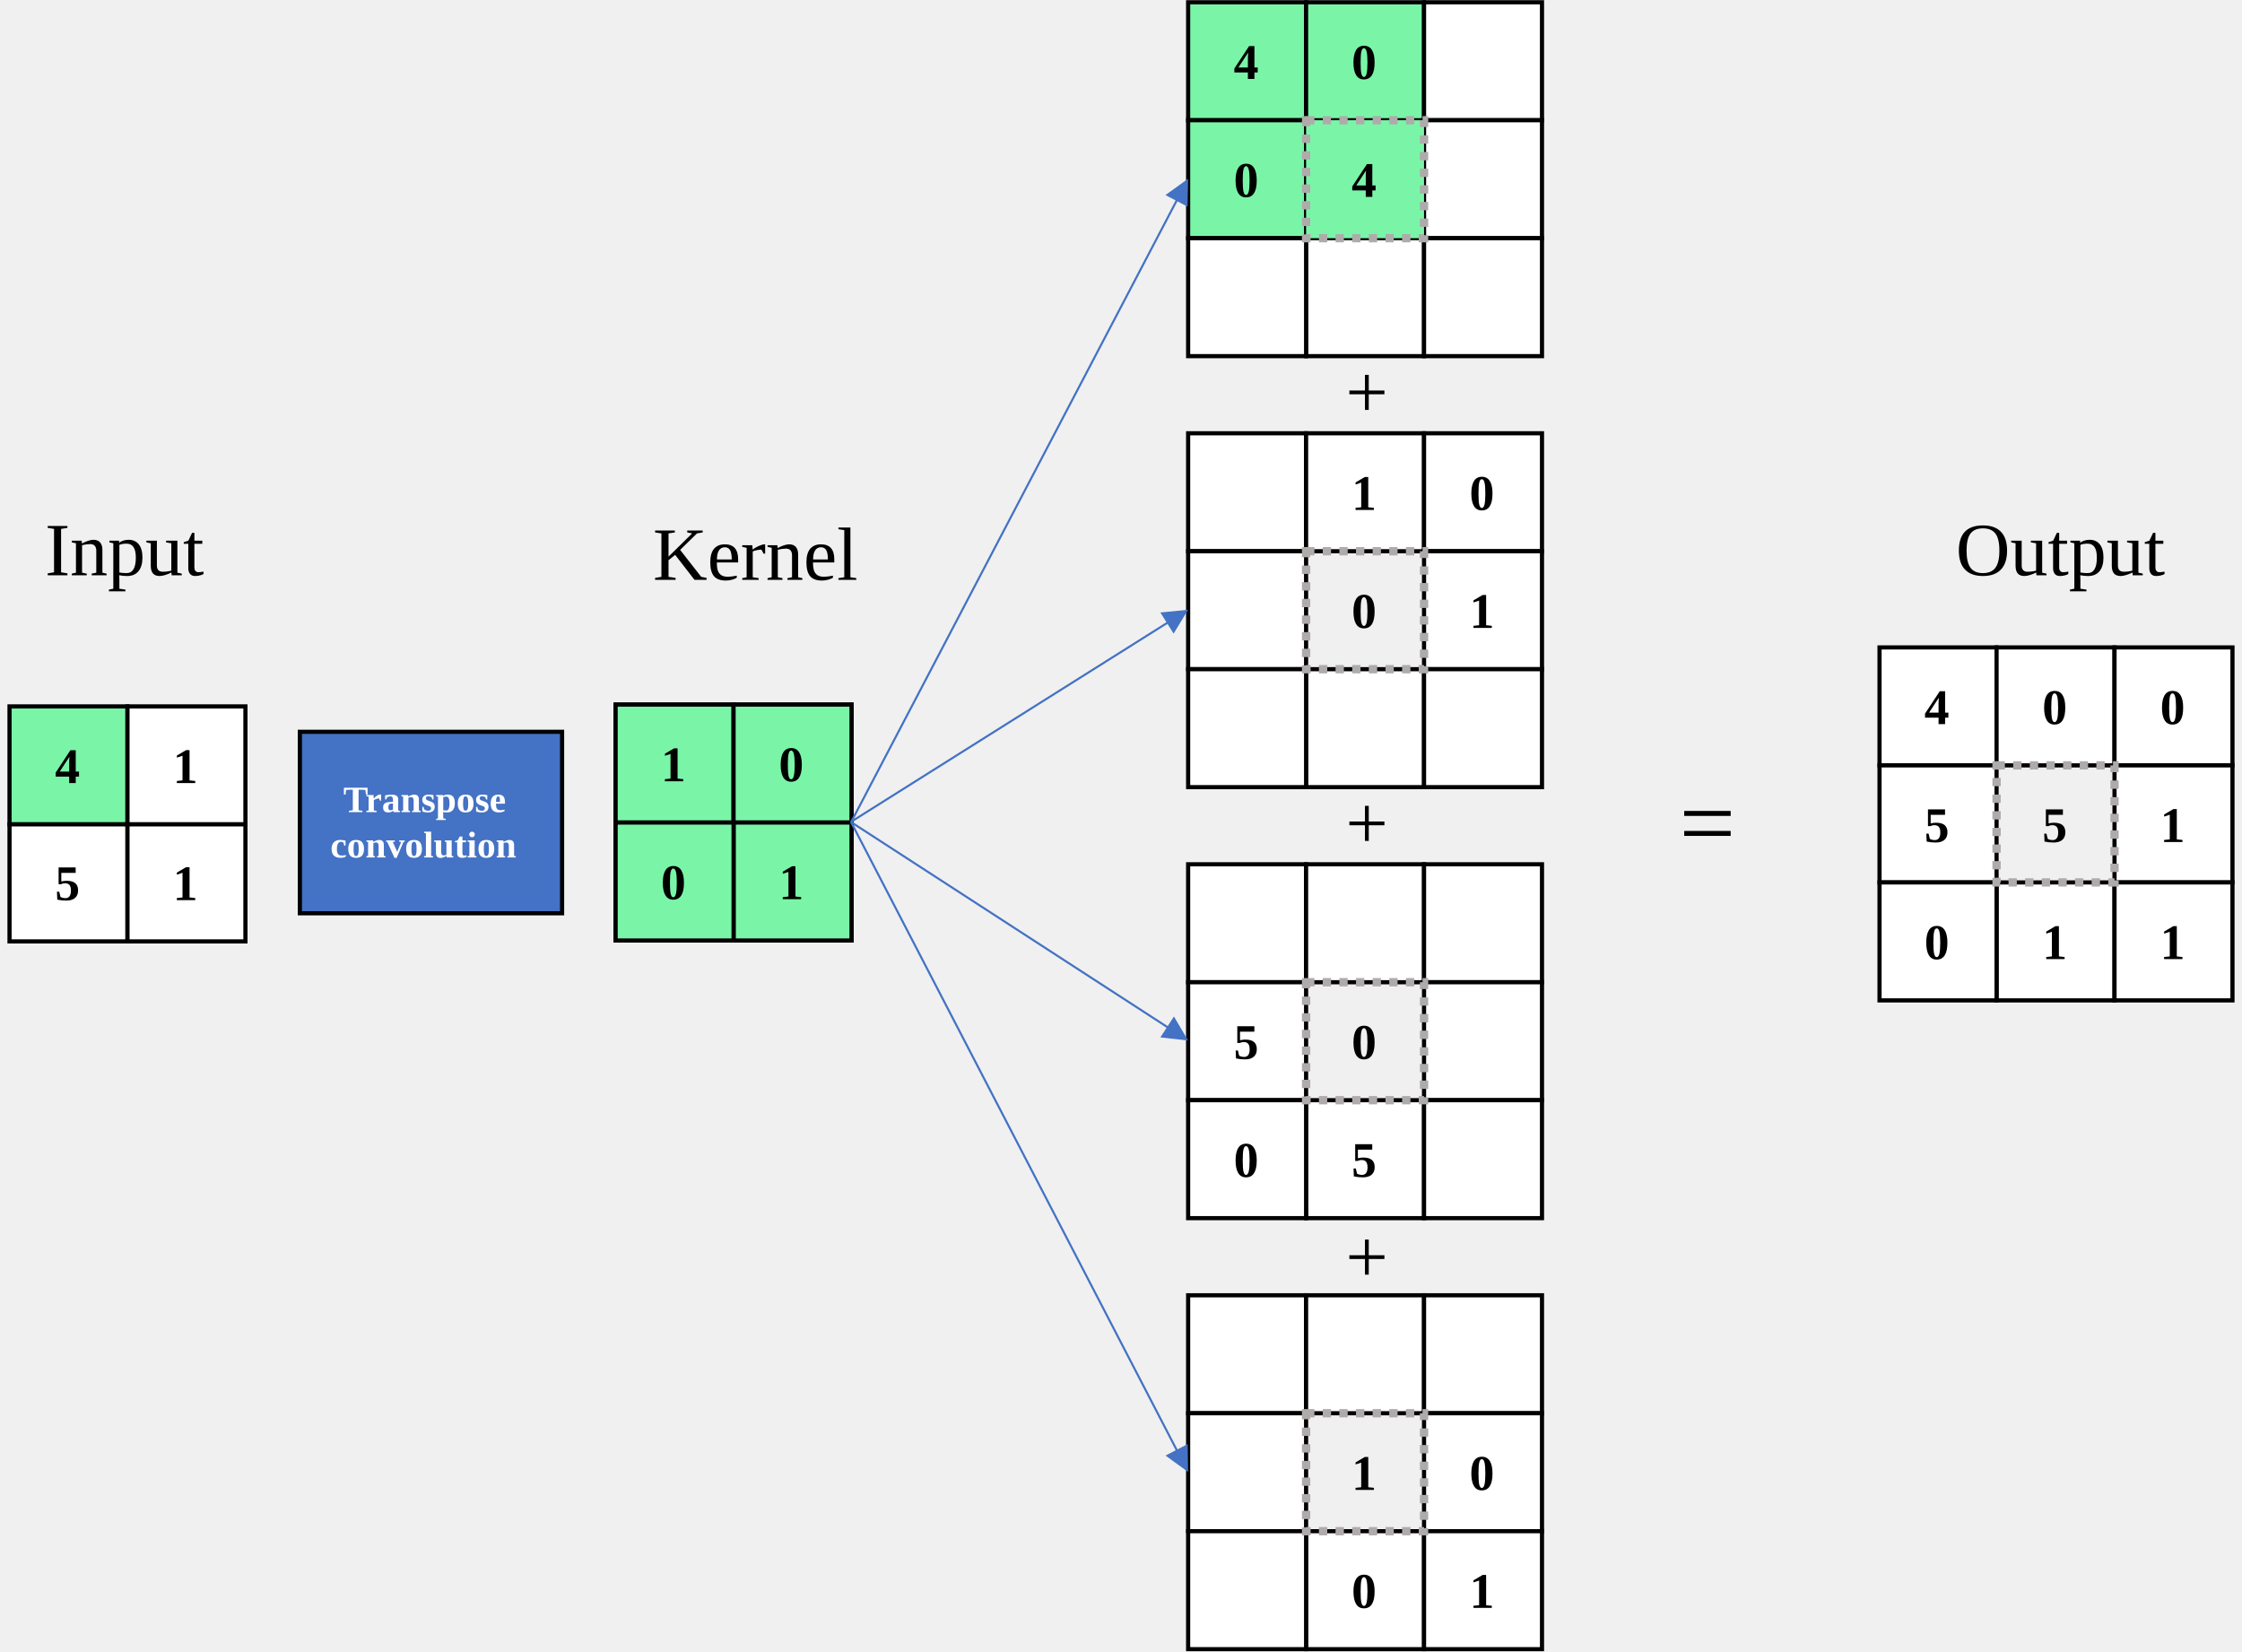
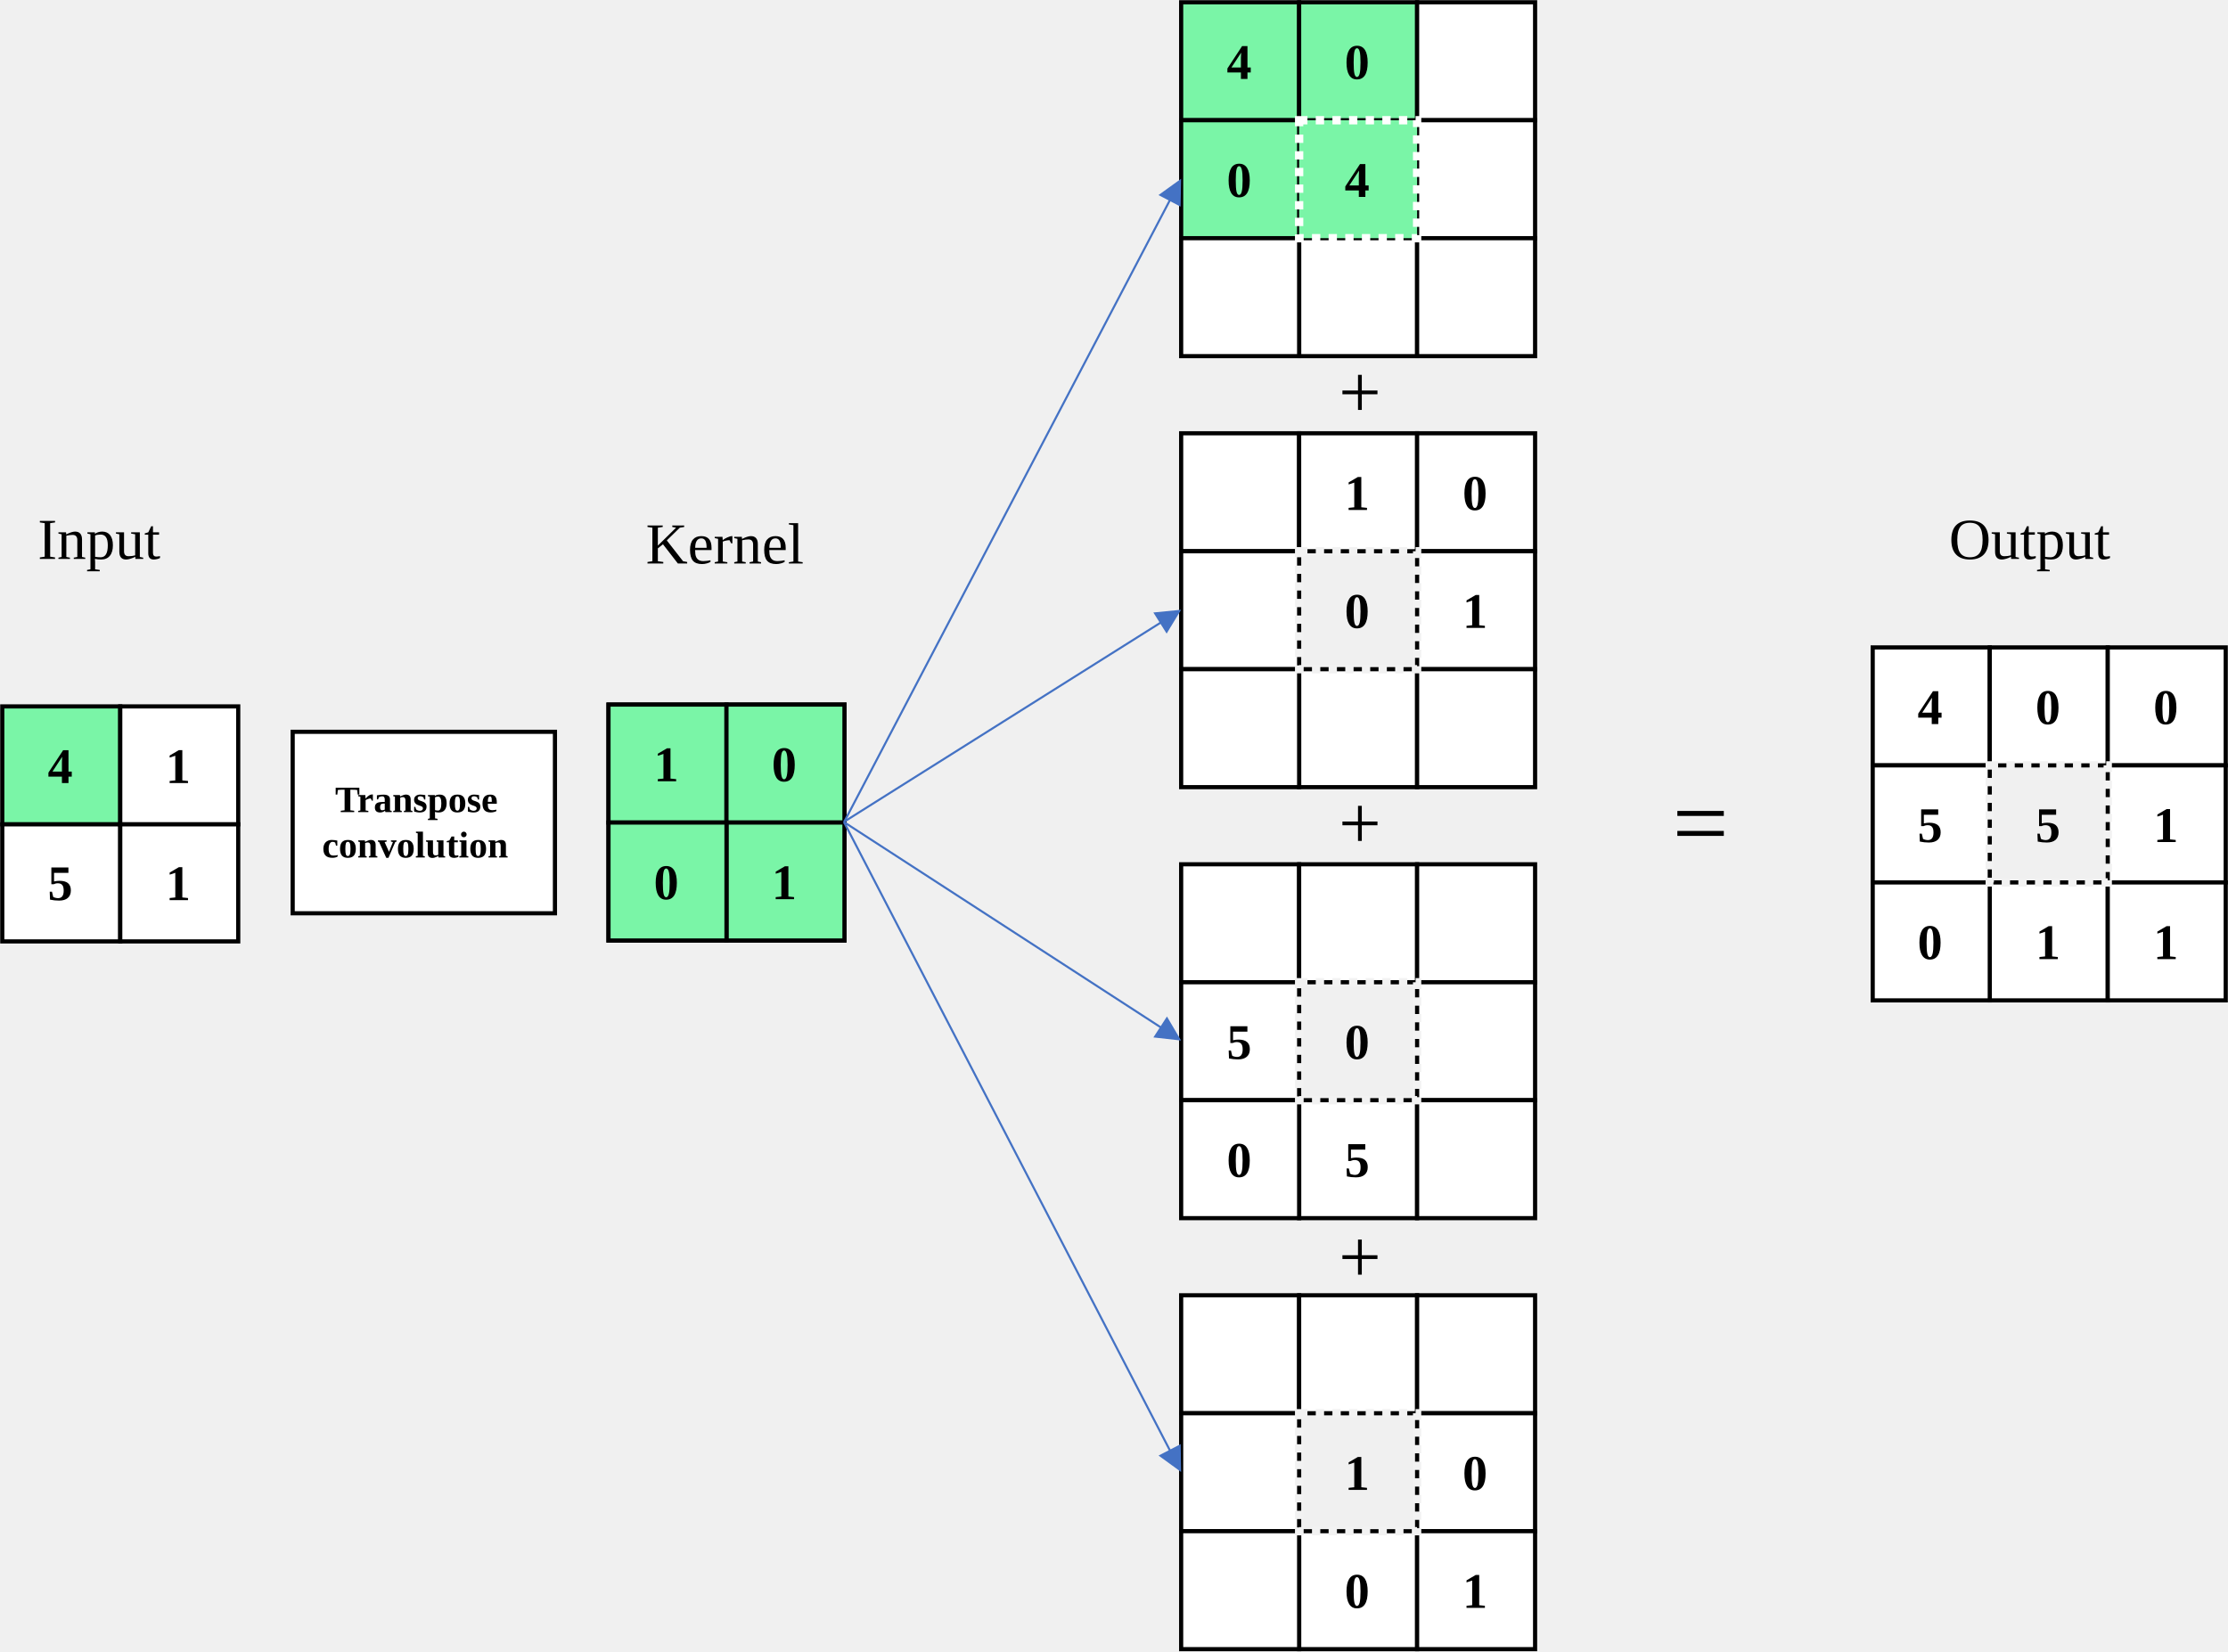
- <svg xmlns="http://www.w3.org/2000/svg" width="2471" height="1820" overflow="hidden">
+ <svg xmlns="http://www.w3.org/2000/svg" width="2455" height="1820" overflow="hidden">
  <defs>
    <clipPath id="clip0">
-       <rect x="564" y="137" width="2471" height="1820" />
+       <rect x="572" y="137" width="2455" height="1820" />
    </clipPath>
  </defs>
-   <g clip-path="url(#clip0)" transform="translate(-564 -137)">
+   <g clip-path="url(#clip0)" transform="translate(-572 -137)">
    <rect x="1242.5" y="913.5" width="260" height="260" stroke="#000000" stroke-width="4.583" stroke-miterlimit="8" fill="#7AF5A7" />
    <text font-family="LM Roman 10,LM Roman 10_MSFontService,sans-serif" font-weight="700" font-size="55" transform="matrix(1 0 0 1 1357.36 1063)">1</text>
    <rect x="619.5" y="1093.5" width="39" height="41" stroke="#000000" stroke-width="4.583" stroke-miterlimit="8" fill="#7AF5A7" />
    <rect x="617.5" y="955.5" width="45" height="49" stroke="#FFFFFF" stroke-width="4.583" stroke-miterlimit="8" fill="#7AF5A7" />
    <rect x="574.5" y="915.5" width="130" height="130" stroke="#000000" stroke-width="4.583" stroke-miterlimit="8" fill="#7AF5A7" />
-     <text font-family="LM Roman 10,LM Roman 10_MSFontService,sans-serif" font-weight="700" font-size="55" transform="translate(624.591 1000)">4</text>
+     <text font-family="LM Roman 10,LM Roman 10_MSFontService,sans-serif" font-weight="700" font-size="55" transform="matrix(1 0 0 1 624.591 1000)">4</text>
    <rect x="574.5" y="1045.5" width="130" height="129" stroke="#000000" stroke-width="4.583" stroke-miterlimit="8" fill="#FFFFFF" />
-     <text font-family="LM Roman 10,LM Roman 10_MSFontService,sans-serif" font-weight="700" font-size="55" transform="translate(624.591 1129)">5</text>
+     <text font-family="LM Roman 10,LM Roman 10_MSFontService,sans-serif" font-weight="700" font-size="55" transform="matrix(1 0 0 1 624.591 1129)">5</text>
    <rect x="704.5" y="915.5" width="130" height="130" stroke="#000000" stroke-width="4.583" stroke-miterlimit="8" fill="#FFFFFF" />
    <text font-family="LM Roman 10,LM Roman 10_MSFontService,sans-serif" font-weight="700" font-size="55" transform="matrix(1 0 0 1 754.512 1000)">1</text>
    <rect x="704.5" y="1045.5" width="130" height="129" stroke="#000000" stroke-width="4.583" stroke-miterlimit="8" fill="#FFFFFF" />
-     <text font-family="LM Roman 10,LM Roman 10_MSFontService,sans-serif" font-weight="700" font-size="55" transform="translate(754.512 1129)">1</text>
+     <text font-family="LM Roman 10,LM Roman 10_MSFontService,sans-serif" font-weight="700" font-size="55" transform="matrix(1 0 0 1 754.512 1129)">1</text>
    <rect x="1242.5" y="913.5" width="130" height="130" stroke="#000000" stroke-width="4.583" stroke-miterlimit="8" fill="#7AF5A7" />
    <text font-family="LM Roman 10,LM Roman 10_MSFontService,sans-serif" font-weight="700" font-size="55" transform="matrix(1 0 0 1 1292.4 998)">1</text>
    <rect x="1372.5" y="913.5" width="130" height="130" stroke="#000000" stroke-width="4.583" stroke-miterlimit="8" fill="#7AF5A7" />
-     <text font-family="LM Roman 10,LM Roman 10_MSFontService,sans-serif" font-weight="700" font-size="55" transform="translate(1422.32 998)">0</text>
+     <text font-family="LM Roman 10,LM Roman 10_MSFontService,sans-serif" font-weight="700" font-size="55" transform="matrix(1 0 0 1 1422.32 998)">0</text>
    <rect x="1372.5" y="1043.5" width="130" height="130" stroke="#000000" stroke-width="4.583" stroke-miterlimit="8" fill="#7AF5A7" />
    <text font-family="LM Roman 10,LM Roman 10_MSFontService,sans-serif" font-weight="700" font-size="55" transform="matrix(1 0 0 1 1422.32 1128)">1</text>
    <rect x="1242.5" y="1043.5" width="130" height="130" stroke="#000000" stroke-width="4.583" stroke-miterlimit="8" fill="#7AF5A7" />
    <text font-family="LM Roman 10,LM Roman 10_MSFontService,sans-serif" font-weight="700" font-size="55" transform="matrix(1 0 0 1 1292.4 1128)">0</text>
    <rect x="1918.5" y="318.5" width="39" height="40" stroke="#000000" stroke-width="4.583" stroke-miterlimit="8" fill="#7AF5A7" />
    <rect x="1916.5" y="180.5" width="45" height="48" stroke="#FFFFFF" stroke-width="4.583" stroke-miterlimit="8" fill="#7AF5A7" />
    <rect x="1915.5" y="440.5" width="45" height="48" stroke="#FFFFFF" stroke-width="4.583" stroke-miterlimit="8" fill="#FFFFFF" />
    <rect x="2175.5" y="440.5" width="45" height="48" stroke="#FFFFFF" stroke-width="4.583" stroke-miterlimit="8" fill="#FFFFFF" />
    <rect x="2175.5" y="310.5" width="45" height="48" stroke="#FFFFFF" stroke-width="4.583" stroke-miterlimit="8" fill="#FFFFFF" />
    <rect x="1873.5" y="139.5" width="130" height="130" stroke="#000000" stroke-width="4.583" stroke-miterlimit="8" fill="#7AF5A7" />
-     <text font-family="LM Roman 10,LM Roman 10_MSFontService,sans-serif" font-weight="700" font-size="55" transform="translate(1923.69 224)">4</text>
+     <text font-family="LM Roman 10,LM Roman 10_MSFontService,sans-serif" font-weight="700" font-size="55" transform="matrix(1 0 0 1 1923.69 224)">4</text>
    <rect x="1873.5" y="269.5" width="130" height="130" stroke="#000000" stroke-width="4.583" stroke-miterlimit="8" fill="#7AF5A7" />
-     <text font-family="LM Roman 10,LM Roman 10_MSFontService,sans-serif" font-weight="700" font-size="55" transform="translate(1923.69 354)">0</text>
+     <text font-family="LM Roman 10,LM Roman 10_MSFontService,sans-serif" font-weight="700" font-size="55" transform="matrix(1 0 0 1 1923.69 354)">0</text>
    <rect x="2003.5" y="139.5" width="130" height="130" stroke="#000000" stroke-width="4.583" stroke-miterlimit="8" fill="#7AF5A7" />
    <text font-family="LM Roman 10,LM Roman 10_MSFontService,sans-serif" font-weight="700" font-size="55" transform="matrix(1 0 0 1 2053.61 224)">0</text>
    <rect x="2133.5" y="139.5" width="130" height="130" stroke="#000000" stroke-width="4.583" stroke-miterlimit="8" fill="#FFFFFF" />
    <rect x="2133.5" y="269.5" width="130" height="130" stroke="#000000" stroke-width="4.583" stroke-miterlimit="8" fill="#FFFFFF" />
    <rect x="2003.5" y="399.5" width="130" height="130" stroke="#000000" stroke-width="4.583" stroke-miterlimit="8" fill="#FFFFFF" />
    <rect x="2133.5" y="399.5" width="130" height="130" stroke="#000000" stroke-width="4.583" stroke-miterlimit="8" fill="#FFFFFF" />
    <rect x="1873.5" y="399.5" width="130" height="130" stroke="#000000" stroke-width="4.583" stroke-miterlimit="8" fill="#FFFFFF" />
    <rect x="2679.5" y="1028.5" width="39" height="41" stroke="#000000" stroke-width="4.583" stroke-miterlimit="8" fill="#FFFFFF" />
    <rect x="2678.5" y="891.5" width="45" height="48" stroke="#FFFFFF" stroke-width="4.583" stroke-miterlimit="8" fill="#FFFFFF" />
    <rect x="2676.5" y="1150.5" width="45" height="49" stroke="#FFFFFF" stroke-width="4.583" stroke-miterlimit="8" fill="#FFFFFF" />
    <rect x="2936.5" y="1150.5" width="45" height="49" stroke="#FFFFFF" stroke-width="4.583" stroke-miterlimit="8" fill="#FFFFFF" />
    <rect x="2936.5" y="1020.5" width="45" height="49" stroke="#FFFFFF" stroke-width="4.583" stroke-miterlimit="8" fill="#FFFFFF" />
    <rect x="2635.5" y="850.5" width="129" height="130" stroke="#000000" stroke-width="4.583" stroke-miterlimit="8" fill="#FFFFFF" />
-     <text font-family="LM Roman 10,LM Roman 10_MSFontService,sans-serif" font-weight="700" font-size="55" transform="translate(2684.9 935)">4</text>
+     <text font-family="LM Roman 10,LM Roman 10_MSFontService,sans-serif" font-weight="700" font-size="55" transform="matrix(1 0 0 1 2684.9 935)">4</text>
    <rect x="2635.5" y="980.5" width="129" height="129" stroke="#000000" stroke-width="4.583" stroke-miterlimit="8" fill="#FFFFFF" />
    <text font-family="LM Roman 10,LM Roman 10_MSFontService,sans-serif" font-weight="700" font-size="55" transform="matrix(1 0 0 1 2684.9 1065)">5</text>
    <rect x="2764.5" y="850.5" width="130" height="130" stroke="#000000" stroke-width="4.583" stroke-miterlimit="8" fill="#FFFFFF" />
-     <text font-family="LM Roman 10,LM Roman 10_MSFontService,sans-serif" font-weight="700" font-size="55" transform="translate(2814.82 935)">0</text>
+     <text font-family="LM Roman 10,LM Roman 10_MSFontService,sans-serif" font-weight="700" font-size="55" transform="matrix(1 0 0 1 2814.82 935)">0</text>
    <rect x="2894.5" y="850.5" width="130" height="130" stroke="#000000" stroke-width="4.583" stroke-miterlimit="8" fill="#FFFFFF" />
    <text font-family="LM Roman 10,LM Roman 10_MSFontService,sans-serif" font-weight="700" font-size="55" transform="matrix(1 0 0 1 2944.74 935)">0</text>
    <rect x="2894.5" y="980.5" width="130" height="129" stroke="#000000" stroke-width="4.583" stroke-miterlimit="8" fill="#FFFFFF" />
    <text font-family="LM Roman 10,LM Roman 10_MSFontService,sans-serif" font-weight="700" font-size="55" transform="matrix(1 0 0 1 2944.74 1065)">1</text>
    <rect x="2764.5" y="1109.5" width="130" height="130" stroke="#000000" stroke-width="4.583" stroke-miterlimit="8" fill="#FFFFFF" />
-     <text font-family="LM Roman 10,LM Roman 10_MSFontService,sans-serif" font-weight="700" font-size="55" transform="translate(2814.82 1194)">1</text>
+     <text font-family="LM Roman 10,LM Roman 10_MSFontService,sans-serif" font-weight="700" font-size="55" transform="matrix(1 0 0 1 2814.82 1194)">1</text>
    <rect x="2894.5" y="1109.5" width="130" height="130" stroke="#000000" stroke-width="4.583" stroke-miterlimit="8" fill="#FFFFFF" />
-     <text font-family="LM Roman 10,LM Roman 10_MSFontService,sans-serif" font-weight="700" font-size="55" transform="translate(2944.74 1194)">1</text>
+     <text font-family="LM Roman 10,LM Roman 10_MSFontService,sans-serif" font-weight="700" font-size="55" transform="matrix(1 0 0 1 2944.74 1194)">1</text>
    <rect x="2635.5" y="1109.5" width="129" height="130" stroke="#000000" stroke-width="4.583" stroke-miterlimit="8" fill="#FFFFFF" />
    <text font-family="LM Roman 10,LM Roman 10_MSFontService,sans-serif" font-weight="700" font-size="55" transform="matrix(1 0 0 1 2684.9 1194)">0</text>
    <rect x="1918.5" y="793.5" width="39" height="41" stroke="#000000" stroke-width="4.583" stroke-miterlimit="8" fill="#FFFFFF" />
    <rect x="1916.5" y="655.5" width="45" height="48" stroke="#FFFFFF" stroke-width="4.583" stroke-miterlimit="8" fill="#FFFFFF" />
    <rect x="1915.5" y="915.5" width="45" height="48" stroke="#FFFFFF" stroke-width="4.583" stroke-miterlimit="8" fill="#FFFFFF" />
    <rect x="2175.5" y="915.5" width="45" height="48" stroke="#FFFFFF" stroke-width="4.583" stroke-miterlimit="8" fill="#FFFFFF" />
    <rect x="2175.5" y="785.5" width="45" height="48" stroke="#FFFFFF" stroke-width="4.583" stroke-miterlimit="8" fill="#FFFFFF" />
    <rect x="1873.5" y="614.5" width="130" height="130" stroke="#000000" stroke-width="4.583" stroke-miterlimit="8" fill="#FFFFFF" />
    <rect x="1873.5" y="744.5" width="130" height="130" stroke="#000000" stroke-width="4.583" stroke-miterlimit="8" fill="#FFFFFF" />
    <rect x="2003.5" y="614.5" width="130" height="130" stroke="#000000" stroke-width="4.583" stroke-miterlimit="8" fill="#FFFFFF" />
-     <text font-family="LM Roman 10,LM Roman 10_MSFontService,sans-serif" font-weight="700" font-size="55" transform="translate(2053.61 699)">1</text>
+     <text font-family="LM Roman 10,LM Roman 10_MSFontService,sans-serif" font-weight="700" font-size="55" transform="matrix(1 0 0 1 2053.61 699)">1</text>
    <rect x="2133.5" y="614.5" width="130" height="130" stroke="#000000" stroke-width="4.583" stroke-miterlimit="8" fill="#FFFFFF" />
    <text font-family="LM Roman 10,LM Roman 10_MSFontService,sans-serif" font-weight="700" font-size="55" transform="matrix(1 0 0 1 2183.53 699)">0</text>
    <rect x="2133.5" y="744.5" width="130" height="130" stroke="#000000" stroke-width="4.583" stroke-miterlimit="8" fill="#FFFFFF" />
-     <text font-family="LM Roman 10,LM Roman 10_MSFontService,sans-serif" font-weight="700" font-size="55" transform="translate(2183.53 829)">1</text>
+     <text font-family="LM Roman 10,LM Roman 10_MSFontService,sans-serif" font-weight="700" font-size="55" transform="matrix(1 0 0 1 2183.53 829)">1</text>
    <rect x="2003.5" y="874.5" width="130" height="130" stroke="#000000" stroke-width="4.583" stroke-miterlimit="8" fill="#FFFFFF" />
    <rect x="2133.5" y="874.5" width="130" height="130" stroke="#000000" stroke-width="4.583" stroke-miterlimit="8" fill="#FFFFFF" />
    <rect x="1873.5" y="874.5" width="130" height="130" stroke="#000000" stroke-width="4.583" stroke-miterlimit="8" fill="#FFFFFF" />
    <rect x="1918.5" y="1267.5" width="39" height="41" stroke="#000000" stroke-width="4.583" stroke-miterlimit="8" fill="#FFFFFF" />
    <rect x="1916.5" y="1130.5" width="45" height="48" stroke="#FFFFFF" stroke-width="4.583" stroke-miterlimit="8" fill="#FFFFFF" />
    <rect x="1915.5" y="1389.5" width="45" height="49" stroke="#FFFFFF" stroke-width="4.583" stroke-miterlimit="8" fill="#FFFFFF" />
    <rect x="2175.5" y="1389.5" width="45" height="49" stroke="#FFFFFF" stroke-width="4.583" stroke-miterlimit="8" fill="#FFFFFF" />
    <rect x="2175.5" y="1260.5" width="45" height="48" stroke="#FFFFFF" stroke-width="4.583" stroke-miterlimit="8" fill="#FFFFFF" />
    <rect x="1873.5" y="1089.5" width="130" height="130" stroke="#000000" stroke-width="4.583" stroke-miterlimit="8" fill="#FFFFFF" />
    <rect x="1873.5" y="1219.5" width="130" height="130" stroke="#000000" stroke-width="4.583" stroke-miterlimit="8" fill="#FFFFFF" />
    <text font-family="LM Roman 10,LM Roman 10_MSFontService,sans-serif" font-weight="700" font-size="55" transform="matrix(1 0 0 1 1923.69 1304)">5</text>
    <rect x="2003.5" y="1089.5" width="130" height="130" stroke="#000000" stroke-width="4.583" stroke-miterlimit="8" fill="#FFFFFF" />
    <rect x="2133.5" y="1089.5" width="130" height="130" stroke="#000000" stroke-width="4.583" stroke-miterlimit="8" fill="#FFFFFF" />
    <rect x="2133.5" y="1219.5" width="130" height="130" stroke="#000000" stroke-width="4.583" stroke-miterlimit="8" fill="#FFFFFF" />
    <rect x="2003.5" y="1349.5" width="130" height="130" stroke="#000000" stroke-width="4.583" stroke-miterlimit="8" fill="#FFFFFF" />
    <text font-family="LM Roman 10,LM Roman 10_MSFontService,sans-serif" font-weight="700" font-size="55" transform="matrix(1 0 0 1 2053.61 1434)">5</text>
    <rect x="2133.5" y="1349.5" width="130" height="130" stroke="#000000" stroke-width="4.583" stroke-miterlimit="8" fill="#FFFFFF" />
    <rect x="1873.5" y="1349.5" width="130" height="130" stroke="#000000" stroke-width="4.583" stroke-miterlimit="8" fill="#FFFFFF" />
-     <text font-family="LM Roman 10,LM Roman 10_MSFontService,sans-serif" font-weight="700" font-size="55" transform="translate(1923.69 1434)">0</text>
+     <text font-family="LM Roman 10,LM Roman 10_MSFontService,sans-serif" font-weight="700" font-size="55" transform="matrix(1 0 0 1 1923.69 1434)">0</text>
    <rect x="1918.5" y="1743.5" width="39" height="41" stroke="#000000" stroke-width="4.583" stroke-miterlimit="8" fill="#FFFFFF" />
    <rect x="1916.5" y="1605.5" width="45" height="48" stroke="#FFFFFF" stroke-width="4.583" stroke-miterlimit="8" fill="#FFFFFF" />
    <rect x="1915.5" y="1865.5" width="45" height="48" stroke="#FFFFFF" stroke-width="4.583" stroke-miterlimit="8" fill="#FFFFFF" />
    <rect x="2175.5" y="1865.5" width="45" height="48" stroke="#FFFFFF" stroke-width="4.583" stroke-miterlimit="8" fill="#FFFFFF" />
    <rect x="2175.5" y="1735.5" width="45" height="48" stroke="#FFFFFF" stroke-width="4.583" stroke-miterlimit="8" fill="#FFFFFF" />
    <rect x="1873.5" y="1564.5" width="130" height="130" stroke="#000000" stroke-width="4.583" stroke-miterlimit="8" fill="#FFFFFF" />
    <rect x="1873.5" y="1694.5" width="130" height="130" stroke="#000000" stroke-width="4.583" stroke-miterlimit="8" fill="#FFFFFF" />
    <rect x="2003.5" y="1564.5" width="130" height="130" stroke="#000000" stroke-width="4.583" stroke-miterlimit="8" fill="#FFFFFF" />
    <rect x="2133.5" y="1564.5" width="130" height="130" stroke="#000000" stroke-width="4.583" stroke-miterlimit="8" fill="#FFFFFF" />
    <rect x="2133.5" y="1694.5" width="130" height="130" stroke="#000000" stroke-width="4.583" stroke-miterlimit="8" fill="#FFFFFF" />
-     <text font-family="LM Roman 10,LM Roman 10_MSFontService,sans-serif" font-weight="700" font-size="55" transform="translate(2183.53 1779)">0</text>
+     <text font-family="LM Roman 10,LM Roman 10_MSFontService,sans-serif" font-weight="700" font-size="55" transform="matrix(1 0 0 1 2183.53 1779)">0</text>
    <rect x="2003.5" y="1824.5" width="130" height="130" stroke="#000000" stroke-width="4.583" stroke-miterlimit="8" fill="#FFFFFF" />
    <text font-family="LM Roman 10,LM Roman 10_MSFontService,sans-serif" font-weight="700" font-size="55" transform="matrix(1 0 0 1 2053.61 1909)">0</text>
    <rect x="2133.5" y="1824.5" width="130" height="130" stroke="#000000" stroke-width="4.583" stroke-miterlimit="8" fill="#FFFFFF" />
-     <text font-family="LM Roman 10,LM Roman 10_MSFontService,sans-serif" font-weight="700" font-size="55" transform="translate(2183.53 1909)">1</text>
+     <text font-family="LM Roman 10,LM Roman 10_MSFontService,sans-serif" font-weight="700" font-size="55" transform="matrix(1 0 0 1 2183.53 1909)">1</text>
    <rect x="1873.5" y="1824.5" width="130" height="130" stroke="#000000" stroke-width="4.583" stroke-miterlimit="8" fill="#FFFFFF" />
    <path d="M1.015-0.532 361.83 688.32 359.799 689.384-1.015 0.532ZM370.868 678.412 371.448 709.152 346.508 691.172Z" fill="#4472C4" transform="matrix(1 0 0 -1 1502 1043.15)" />
    <path d="M0.61-0.97 352.661 220.524 351.44 222.464-0.61 0.97ZM355.494 207.415 371.448 233.698 340.849 230.691Z" fill="#4472C4" transform="matrix(1 0 0 -1 1502 1042.7)" />
    <path d="M1502.62 1042.04 1854.84 1270.31 1853.59 1272.24 1501.38 1043.96ZM1857.85 1257.25 1873.45 1283.74 1842.89 1280.32Z" fill="#4472C4" />
    <path d="M1503.02 1042.47 1863.91 1738.36 1861.88 1739.42 1500.98 1043.53ZM1872.99 1728.49 1873.45 1759.23 1848.58 1741.15Z" fill="#4472C4" />
-     <text font-family="LM Roman 10,LM Roman 10_MSFontService,sans-serif" font-weight="400" font-size="110" transform="matrix(1 0 0 1 2414.77 1081)">=</text>
-     <text font-family="LM Roman 10,LM Roman 10_MSFontService,sans-serif" font-weight="400" font-size="83" transform="translate(2047.07 1550)">+</text>
-     <text font-family="LM Roman 10,LM Roman 10_MSFontService,sans-serif" font-weight="400" font-size="83" transform="matrix(1 0 0 1 2047.07 1072)">+<tspan font-size="83" x="0" y="-475">+</tspan>
+     <text font-family="LM Roman 10,LM Roman 10_MSFontService,sans-serif" font-weight="400" font-size="110" transform="matrix(1 0 0 1 2414.77 1081)">=<tspan font-size="83" x="-367.706" y="469">+</tspan>
+       <tspan font-size="83" x="-367.706" y="-9">+</tspan>
+       <tspan font-size="83" x="-367.706" y="-484">+</tspan>
    </text>
-     <rect x="894.5" y="943.5" width="289" height="200" stroke="#000000" stroke-width="4.583" stroke-miterlimit="8" fill="#4472C4" />
-     <text fill="#FFFFFF" font-family="LM Roman 10,LM Roman 10_MSFontService,sans-serif" font-weight="700" font-size="41" transform="translate(942.386 1032)">Transpose <tspan font-size="41" x="-14.323" y="50">convolution</tspan>
-       <tspan fill="#000000" font-weight="400" font-size="83" x="-328.795" y="-261">Input</tspan>
+     <rect x="894.5" y="943.5" width="289" height="200" stroke="#000000" stroke-width="4.583" stroke-miterlimit="8" fill="#FFFFFF" />
+     <text font-family="LM Roman 10,LM Roman 10_MSFontService,sans-serif" font-weight="700" font-size="41" transform="matrix(1 0 0 1 941.24 1032)">Transpose <tspan font-size="41" x="-14.323" y="50">convolution</tspan>
+       <tspan font-weight="400" font-size="64" x="-327.65" y="-279">Input</tspan>
+       <tspan font-weight="400" font-size="64" x="1778.31" y="-279">Output</tspan>
+       <tspan font-weight="400" font-size="64" x="342.382" y="-274">Kernel</tspan>
    </text>
-     <text font-family="LM Roman 10,LM Roman 10_MSFontService,sans-serif" font-weight="400" font-size="83" transform="matrix(1 0 0 1 2719.55 771)">Output</text>
-     <text font-family="LM Roman 10,LM Roman 10_MSFontService,sans-serif" font-weight="400" font-size="83" transform="translate(1283.62 776)">Kernel</text>
-     <rect x="2003.5" y="269.5" width="130" height="130" stroke="#AFABAB" stroke-width="9.167" stroke-miterlimit="8" stroke-dasharray="9.167 9.167" fill="#7AF5A7" />
+     <rect x="2003.5" y="269.5" width="130" height="130" stroke="#FFFFFF" stroke-width="9.167" stroke-miterlimit="8" stroke-dasharray="9.167 9.167" fill="#7AF5A7" />
    <text font-family="LM Roman 10,LM Roman 10_MSFontService,sans-serif" font-weight="700" font-size="55" transform="matrix(1 0 0 1 2053.61 354)">4</text>
-     <rect x="2764.5" y="980.5" width="130" height="129" stroke="#AFABAB" stroke-width="9.167" stroke-miterlimit="8" stroke-dasharray="9.167 9.167" fill="none" />
-     <text font-family="LM Roman 10,LM Roman 10_MSFontService,sans-serif" font-weight="700" font-size="55" transform="translate(2814.82 1065)">5</text>
-     <rect x="2003.5" y="744.5" width="130" height="130" stroke="#AFABAB" stroke-width="9.167" stroke-miterlimit="8" stroke-dasharray="9.167 9.167" fill="none" />
+     <rect x="2764.5" y="980.5" width="130" height="129" stroke="#F2F2F2" stroke-width="9.167" stroke-miterlimit="8" stroke-dasharray="9.167 9.167" fill="none" />
+     <text font-family="LM Roman 10,LM Roman 10_MSFontService,sans-serif" font-weight="700" font-size="55" transform="matrix(1 0 0 1 2814.82 1065)">5</text>
+     <rect x="2003.5" y="744.5" width="130" height="130" stroke="#F2F2F2" stroke-width="9.167" stroke-miterlimit="8" stroke-dasharray="9.167 9.167" fill="none" />
    <text font-family="LM Roman 10,LM Roman 10_MSFontService,sans-serif" font-weight="700" font-size="55" transform="matrix(1 0 0 1 2053.61 829)">0</text>
-     <rect x="2003.5" y="1219.5" width="130" height="130" stroke="#AFABAB" stroke-width="9.167" stroke-miterlimit="8" stroke-dasharray="9.167 9.167" fill="none" />
+     <rect x="2003.5" y="1219.5" width="130" height="130" stroke="#F2F2F2" stroke-width="9.167" stroke-miterlimit="8" stroke-dasharray="9.167 9.167" fill="none" />
    <text font-family="LM Roman 10,LM Roman 10_MSFontService,sans-serif" font-weight="700" font-size="55" transform="matrix(1 0 0 1 2053.61 1304)">0</text>
-     <rect x="2003.5" y="1694.5" width="130" height="130" stroke="#AFABAB" stroke-width="9.167" stroke-miterlimit="8" stroke-dasharray="9.167 9.167" fill="none" />
-     <text font-family="LM Roman 10,LM Roman 10_MSFontService,sans-serif" font-weight="700" font-size="55" transform="translate(2053.61 1779)">1</text>
+     <rect x="2003.5" y="1694.5" width="130" height="130" stroke="#F2F2F2" stroke-width="9.167" stroke-miterlimit="8" stroke-dasharray="9.167 9.167" fill="none" />
+     <text font-family="LM Roman 10,LM Roman 10_MSFontService,sans-serif" font-weight="700" font-size="55" transform="matrix(1 0 0 1 2053.61 1779)">1</text>
  </g>
</svg>
